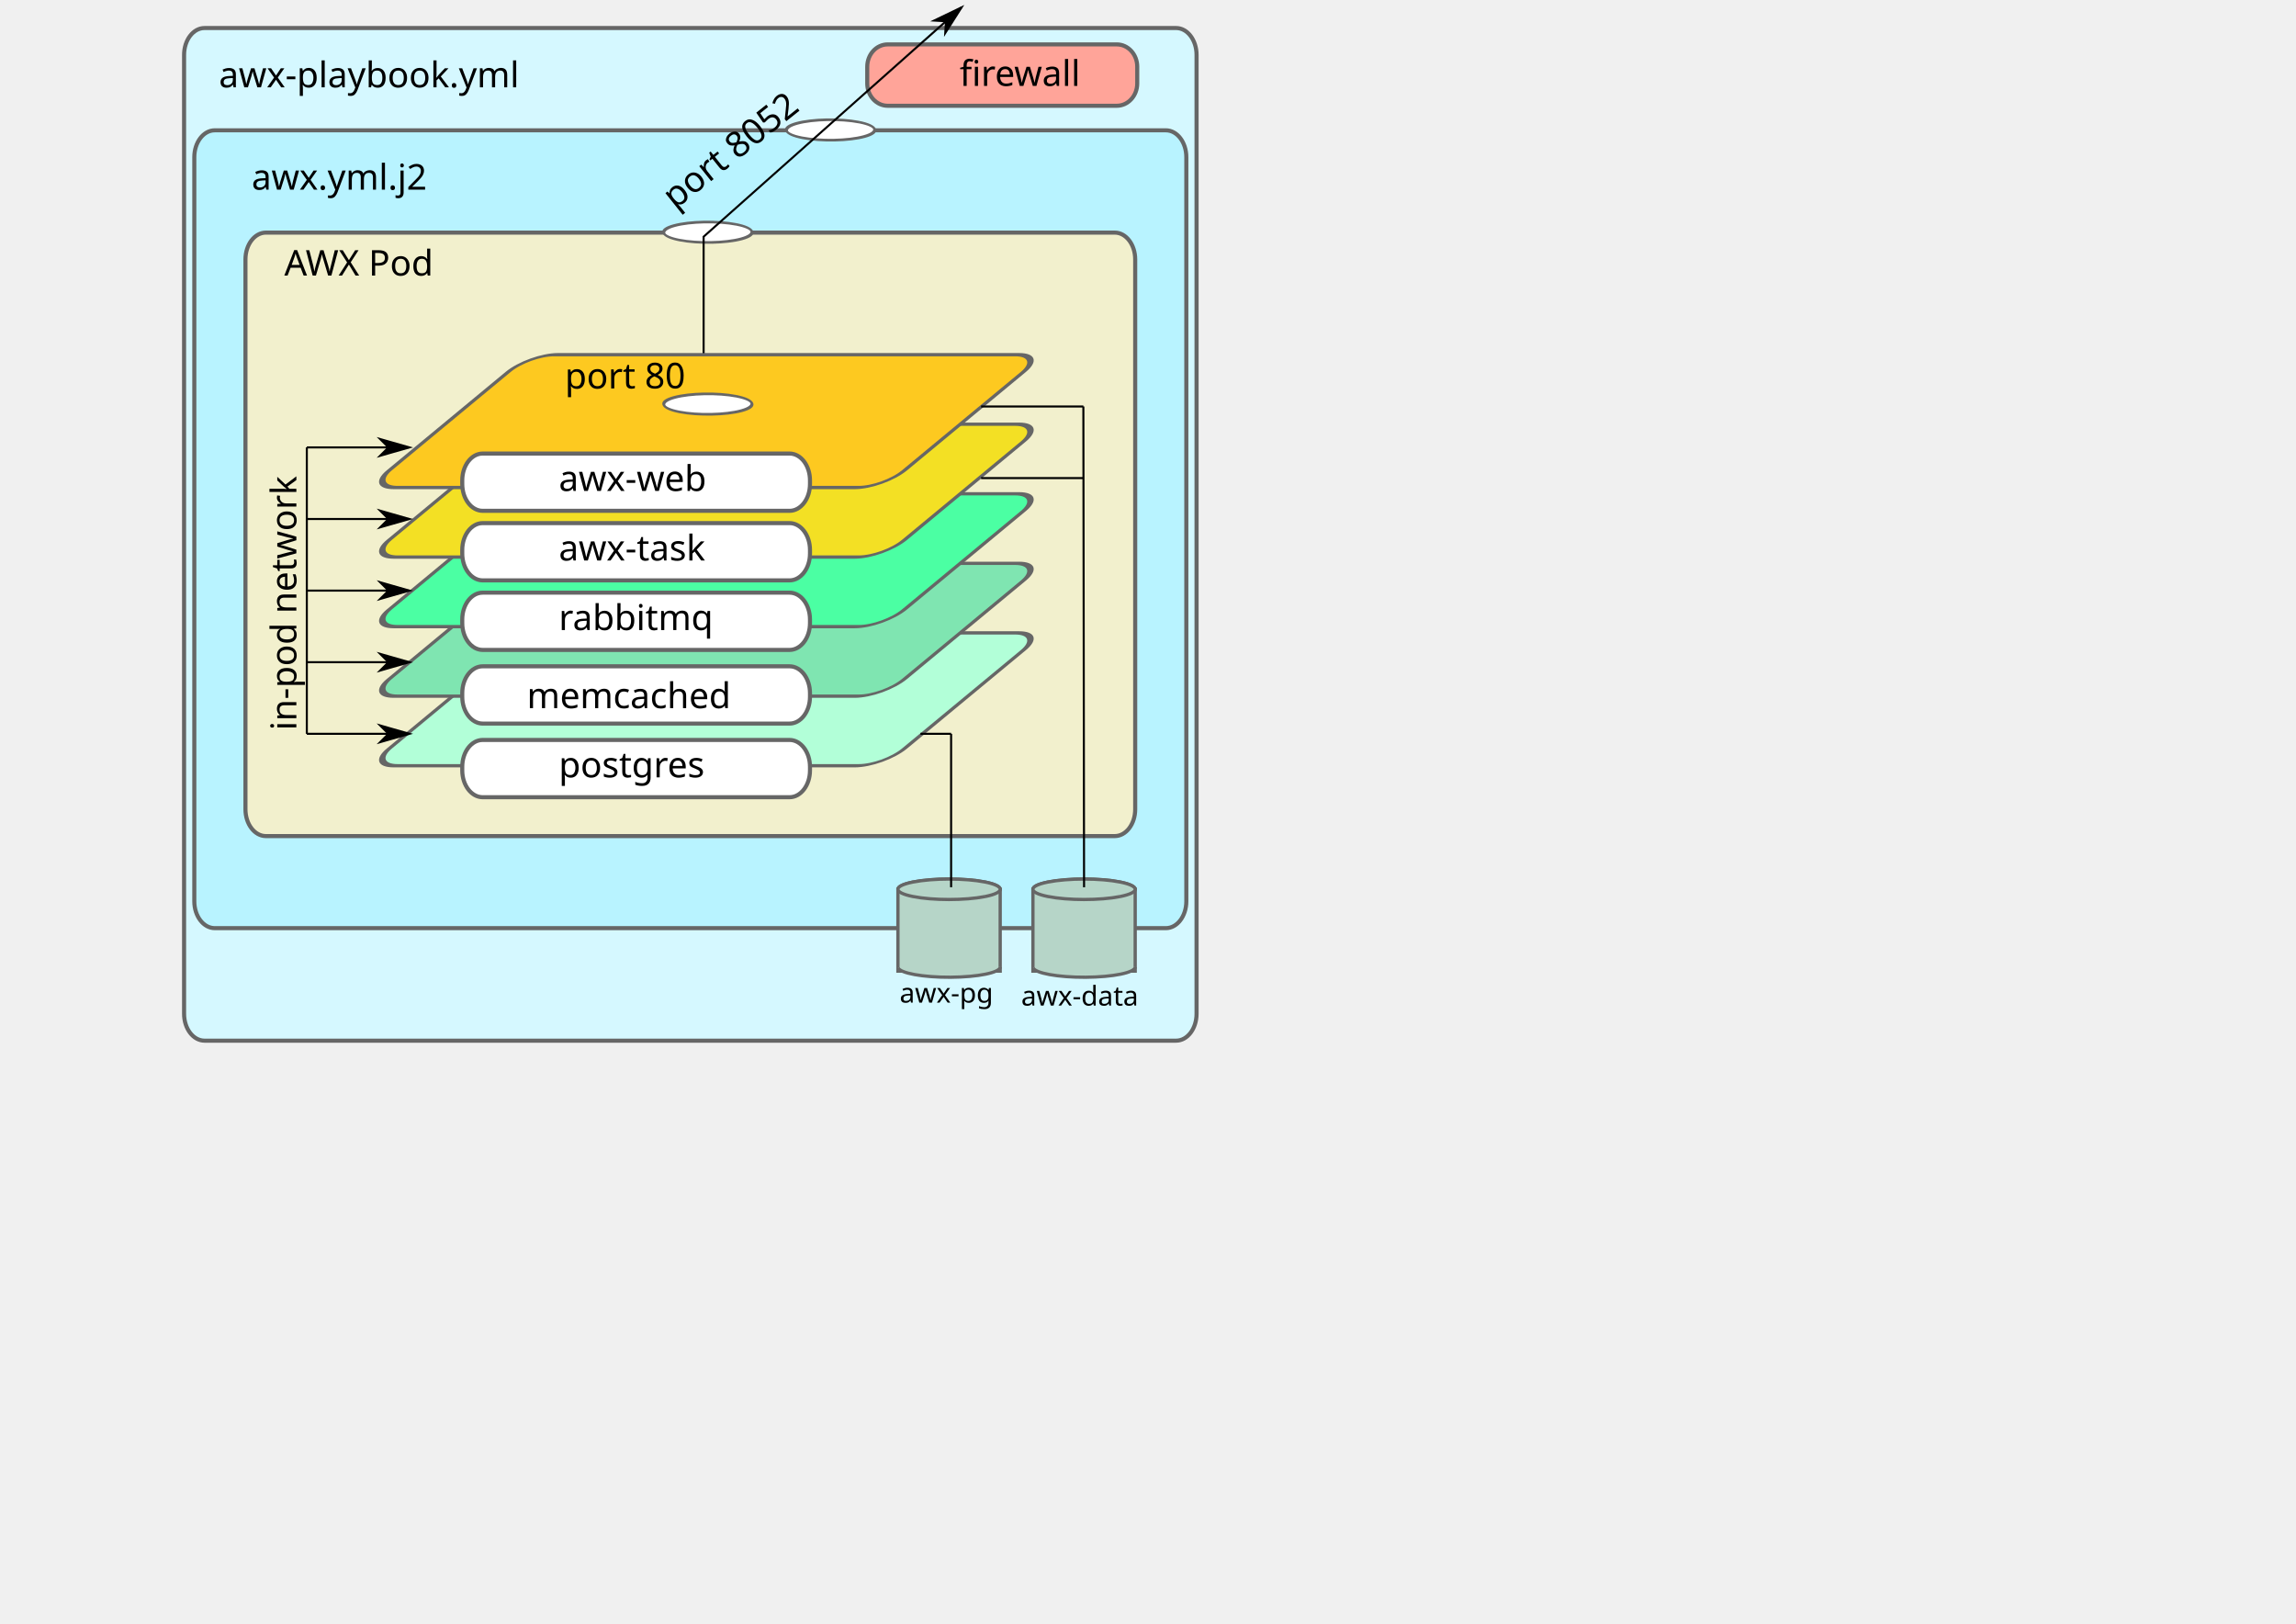
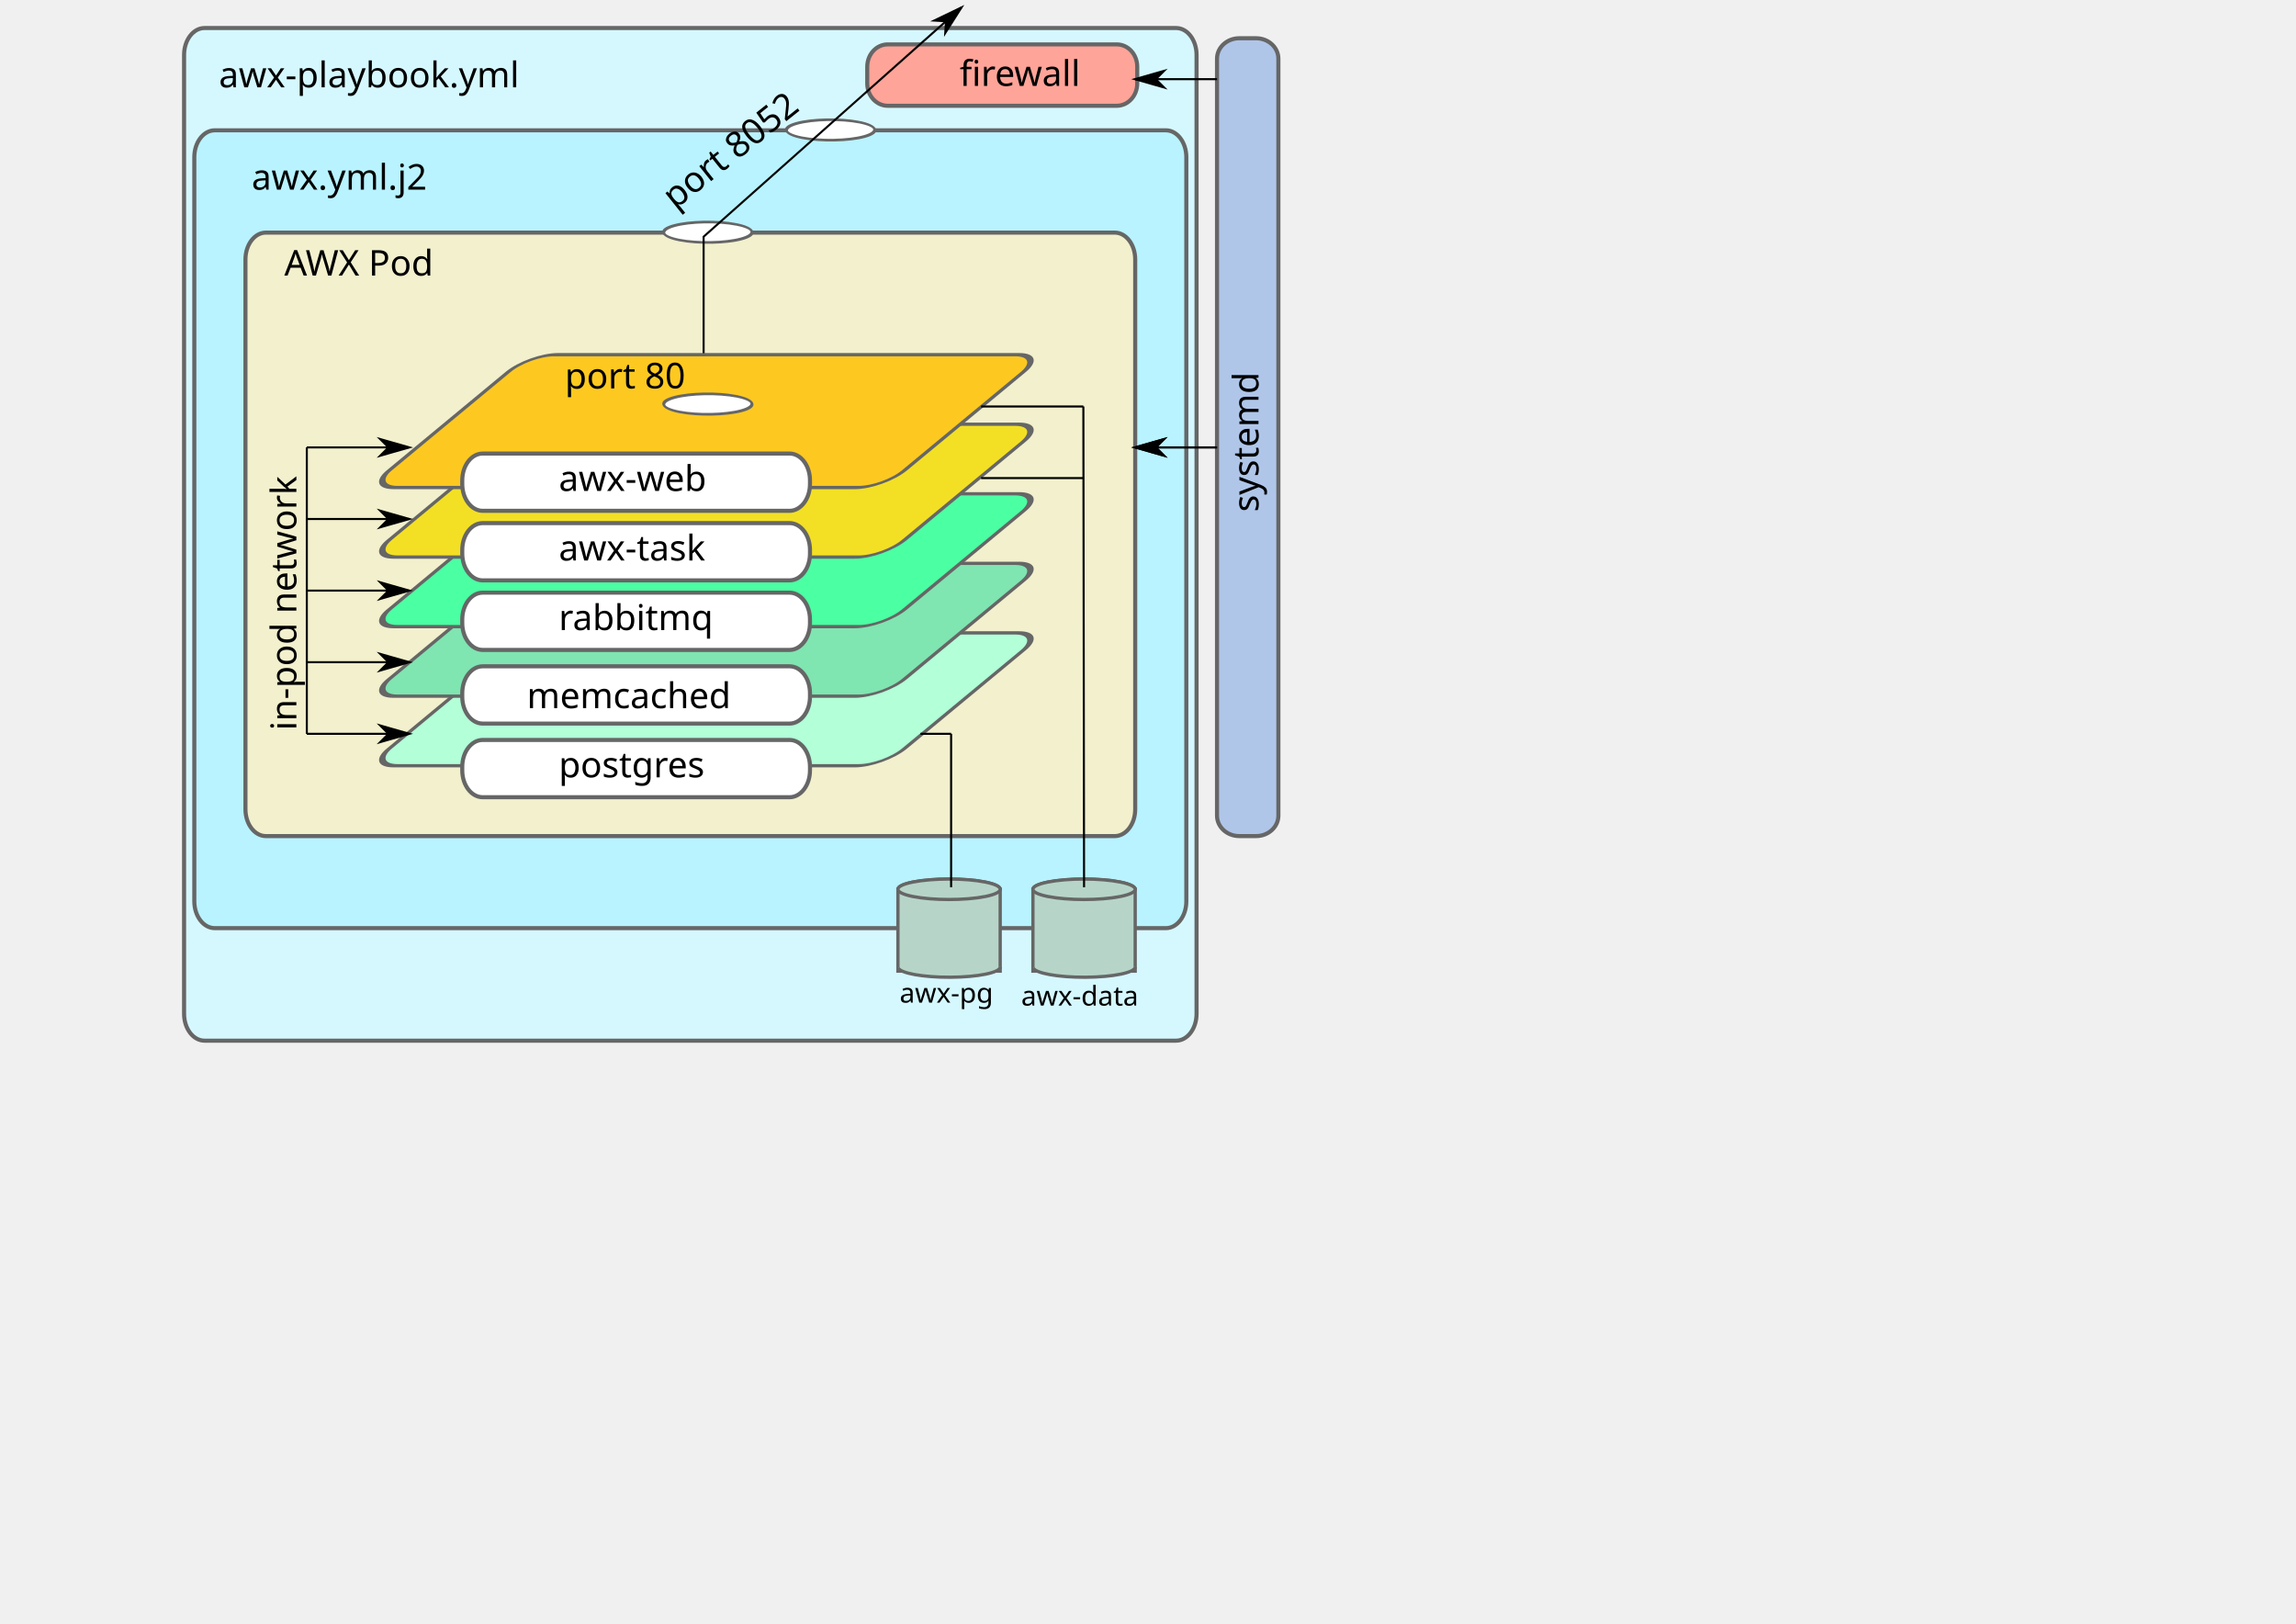
<svg xmlns="http://www.w3.org/2000/svg" xmlns:xlink="http://www.w3.org/1999/xlink" width="297mm" height="210mm" viewBox="0 0 297 210" version="1.1" id="svg8">
  <defs id="defs2">
+     <marker orient="auto" refY="0.0" refX="0.0" id="marker962" style="overflow:visible;">
+       <path id="path960" d="M 0.0,0.0 L 5.0,-5.0 L -12.5,0.0 L 5.0,5.0 L 0.0,0.0 z " style="fill-rule:evenodd;stroke:#000000;stroke-width:1pt;stroke-opacity:1;fill:#000000;fill-opacity:1" transform="scale(0.8) rotate(180) translate(12.5,0)" />
+     </marker>
+     <marker style="overflow:visible;" id="marker956" refX="0.0" refY="0.0" orient="auto">
+       <path transform="scale(0.8) rotate(180) translate(12.5,0)" style="fill-rule:evenodd;stroke:#000000;stroke-width:1pt;stroke-opacity:1;fill:#000000;fill-opacity:1" d="M 0.0,0.0 L 5.0,-5.0 L -12.5,0.0 L 5.0,5.0 L 0.0,0.0 z " id="path954" />
+     </marker>
+     <marker orient="auto" refY="0.0" refX="0.0" id="marker950" style="overflow:visible;">
+       <path id="path948" d="M 0.0,0.0 L 5.0,-5.0 L -12.5,0.0 L 5.0,5.0 L 0.0,0.0 z " style="fill-rule:evenodd;stroke:#000000;stroke-width:1pt;stroke-opacity:1;fill:#000000;fill-opacity:1" transform="scale(0.8) rotate(180) translate(12.5,0)" />
+     </marker>
    <marker style="overflow:visible;" id="marker13951" refX="0.0" refY="0.0" orient="auto">
      <path transform="scale(0.8) rotate(180) translate(12.5,0)" style="fill-rule:evenodd;stroke:#000000;stroke-width:1pt;stroke-opacity:1;fill:#000000;fill-opacity:1" d="M 0.0,0.0 L 5.0,-5.0 L -12.5,0.0 L 5.0,5.0 L 0.0,0.0 z " id="path13949" />
    </marker>
    <marker orient="auto" refY="0.0" refX="0.0" id="marker13835" style="overflow:visible;">
      <path id="path13833" d="M 0.0,0.0 L 5.0,-5.0 L -12.5,0.0 L 5.0,5.0 L 0.0,0.0 z " style="fill-rule:evenodd;stroke:#000000;stroke-width:1pt;stroke-opacity:1;fill:#000000;fill-opacity:1" transform="scale(0.8) rotate(180) translate(12.5,0)" />
    </marker>
    <marker style="overflow:visible;" id="marker13639" refX="0.0" refY="0.0" orient="auto">
      <path transform="scale(0.8) rotate(180) translate(12.5,0)" style="fill-rule:evenodd;stroke:#000000;stroke-width:1pt;stroke-opacity:1;fill:#000000;fill-opacity:1" d="M 0.0,0.0 L 5.0,-5.0 L -12.5,0.0 L 5.0,5.0 L 0.0,0.0 z " id="path13637" />
    </marker>
    <marker orient="auto" refY="0.0" refX="0.0" id="marker13551" style="overflow:visible;">
      <path id="path13549" d="M 0.0,0.0 L 5.0,-5.0 L -12.5,0.0 L 5.0,5.0 L 0.0,0.0 z " style="fill-rule:evenodd;stroke:#000000;stroke-width:1pt;stroke-opacity:1;fill:#000000;fill-opacity:1" transform="scale(0.8) rotate(180) translate(12.5,0)" />
    </marker>
    <marker style="overflow:visible;" id="marker13469" refX="0.0" refY="0.0" orient="auto">
      <path transform="scale(0.8) rotate(180) translate(12.5,0)" style="fill-rule:evenodd;stroke:#000000;stroke-width:1pt;stroke-opacity:1;fill:#000000;fill-opacity:1" d="M 0.0,0.0 L 5.0,-5.0 L -12.5,0.0 L 5.0,5.0 L 0.0,0.0 z " id="path13467" />
    </marker>
    <marker orient="auto" refY="0.0" refX="0.0" id="marker9051" style="overflow:visible;">
      <path id="path9049" d="M 0.0,0.0 L 5.0,-5.0 L -12.5,0.0 L 5.0,5.0 L 0.0,0.0 z " style="fill-rule:evenodd;stroke:#000000;stroke-width:1pt;stroke-opacity:1;fill:#000000;fill-opacity:1" transform="scale(0.8) rotate(180) translate(12.5,0)" />
    </marker>
    <marker style="overflow:visible;" id="marker8847" refX="0.0" refY="0.0" orient="auto">
      <path transform="scale(0.8) rotate(180) translate(12.5,0)" style="fill-rule:evenodd;stroke:#000000;stroke-width:1pt;stroke-opacity:1;fill:#000000;fill-opacity:1" d="M 0.0,0.0 L 5.0,-5.0 L -12.5,0.0 L 5.0,5.0 L 0.0,0.0 z " id="path8845" />
    </marker>
    <marker orient="auto" refY="0.0" refX="0.0" id="marker8607" style="overflow:visible;">
      <path id="path8605" d="M 0.0,0.0 L 5.0,-5.0 L -12.5,0.0 L 5.0,5.0 L 0.0,0.0 z " style="fill-rule:evenodd;stroke:#000000;stroke-width:1pt;stroke-opacity:1;fill:#000000;fill-opacity:1" transform="scale(0.8) rotate(180) translate(12.5,0)" />
    </marker>
    <marker style="overflow:visible;" id="marker8397" refX="0.0" refY="0.0" orient="auto">
      <path transform="scale(0.8) rotate(180) translate(12.5,0)" style="fill-rule:evenodd;stroke:#000000;stroke-width:1pt;stroke-opacity:1;fill:#000000;fill-opacity:1" d="M 0.0,0.0 L 5.0,-5.0 L -12.5,0.0 L 5.0,5.0 L 0.0,0.0 z " id="path8395" />
    </marker>
    <marker style="overflow:visible;" id="marker8277" refX="0.0" refY="0.0" orient="auto">
      <path transform="scale(0.8) rotate(180) translate(12.5,0)" style="fill-rule:evenodd;stroke:#000000;stroke-width:1pt;stroke-opacity:1;fill:#000000;fill-opacity:1" d="M 0.0,0.0 L 5.0,-5.0 L -12.5,0.0 L 5.0,5.0 L 0.0,0.0 z " id="path8275" />
    </marker>
    <marker orient="auto" refY="0.0" refX="0.0" id="marker8225" style="overflow:visible">
      <path id="path8223" d="M 0.0,0.0 L 5.0,-5.0 L -12.5,0.0 L 5.0,5.0 L 0.0,0.0 z " style="fill-rule:evenodd;stroke:#000000;stroke-width:1pt;stroke-opacity:1;fill:#000000;fill-opacity:1" transform="scale(0.8) translate(12.5,0)" />
    </marker>
    <marker style="overflow:visible" id="marker7491" refX="0.0" refY="0.0" orient="auto">
      <path transform="scale(0.8) translate(12.5,0)" style="fill-rule:evenodd;stroke:#000000;stroke-width:1pt;stroke-opacity:1;fill:#000000;fill-opacity:1" d="M 0.0,0.0 L 5.0,-5.0 L -12.5,0.0 L 5.0,5.0 L 0.0,0.0 z " id="path7489" />
    </marker>
    <marker orient="auto" refY="0.0" refX="0.0" id="Arrow1Lstart" style="overflow:visible">
      <path id="path4562" d="M 0.0,0.0 L 5.0,-5.0 L -12.5,0.0 L 5.0,5.0 L 0.0,0.0 z " style="fill-rule:evenodd;stroke:#000000;stroke-width:1pt;stroke-opacity:1;fill:#000000;fill-opacity:1" transform="scale(0.8) translate(12.5,0)" />
    </marker>
    <marker orient="auto" refY="0.0" refX="0.0" id="marker4967" style="overflow:visible;">
      <path id="path4965" d="M 0.0,0.0 L 5.0,-5.0 L -12.5,0.0 L 5.0,5.0 L 0.0,0.0 z " style="fill-rule:evenodd;stroke:#000000;stroke-width:1pt;stroke-opacity:1;fill:#000000;fill-opacity:1" transform="scale(0.8) rotate(180) translate(12.5,0)" />
    </marker>
    <linearGradient id="linearGradient4854">
      <stop style="stop-color:#ffffff;stop-opacity:1;" offset="0" id="stop4850" />
      <stop style="stop-color:#ffffff;stop-opacity:0;" offset="1" id="stop4852" />
    </linearGradient>
    <marker orient="auto" refY="0.0" refX="0.0" id="Arrow1Lend" style="overflow:visible;">
      <path id="path4565" d="M 0.0,0.0 L 5.0,-5.0 L -12.5,0.0 L 5.0,5.0 L 0.0,0.0 z " style="fill-rule:evenodd;stroke:#000000;stroke-width:1pt;stroke-opacity:1;fill:#000000;fill-opacity:1" transform="scale(0.8) rotate(180) translate(12.5,0)" />
    </marker>
    <linearGradient xlink:href="#linearGradient4854" id="linearGradient4856" x1="42.166" y1="-147.945" x2="51.697" y2="-119.999" gradientUnits="userSpaceOnUse" />
    <linearGradient xlink:href="#linearGradient4854" id="linearGradient6927" gradientUnits="userSpaceOnUse" x1="42.166" y1="-147.945" x2="51.697" y2="-119.999" gradientTransform="translate(8.005826,23.47443)" />
    <linearGradient xlink:href="#linearGradient4854" id="linearGradient9335" gradientUnits="userSpaceOnUse" x1="42.166" y1="-147.945" x2="51.697" y2="-119.999" />
    <linearGradient xlink:href="#linearGradient4854" id="linearGradient14201" gradientUnits="userSpaceOnUse" gradientTransform="translate(28.53686,37.11767)" x1="42.166" y1="-147.945" x2="51.697" y2="-119.999" />
  </defs>
  <g id="layer2" style="display:inline">
    <rect transform="translate(0,-87)" style="fill:#d5f8ff;fill-opacity:1;stroke:#666666;stroke-width:0.529;stroke-miterlimit:4;stroke-dasharray:none;stroke-opacity:1" id="rect14235" width="130.969" height="130.969" x="23.812" y="90.625" rx="2.646" ry="3.472" />
    <rect transform="translate(0,-87)" ry="3.472" rx="2.646" y="103.854" x="25.135" height="103.188" width="128.323" id="rect14197" style="fill:#b8f3ff;fill-opacity:1;stroke:#666666;stroke-width:0.529;stroke-miterlimit:4;stroke-dasharray:none;stroke-opacity:1" />
    <path style="fill:url(#linearGradient14201);fill-opacity:1;stroke:#666666;stroke-width:0.365;stroke-miterlimit:4;stroke-dasharray:none;stroke-opacity:1" id="path14199" d="m 73.326,-110.881 a 5.688,1.402 0 0 1 -8.043,-0.002 5.688,1.402 0 0 1 0.005,-1.983 5.688,1.402 0 0 1 8.043,7.9e-4 5.688,1.402 0 0 1 -0.001,1.983" transform="matrix(0.9998068,-0.01965536,-0.3409785,-0.9400711,0,-87)" />
    <text transform="translate(0,-87)" id="text14233" y="111.527" x="32.544" style="font-style:normal;font-weight:normal;font-size:10.583px;line-height:6.615px;font-family:Sans;letter-spacing:0px;word-spacing:0px;fill:#000000;fill-opacity:1;stroke:none;stroke-width:0.265px;stroke-linecap:butt;stroke-linejoin:miter;stroke-opacity:1" xml:space="preserve">
      <tspan style="font-style:normal;font-variant:normal;font-weight:normal;font-stretch:normal;font-size:4.586px;font-family:sans-serif;-inkscape-font-specification:sans-serif;stroke-width:0.265px" y="111.527" x="32.544" id="tspan14231">awx.yml.j2</tspan>
    </text>
    <text transform="translate(0,-87)" xml:space="preserve" style="font-style:normal;font-weight:normal;font-size:10.583px;line-height:6.615px;font-family:Sans;letter-spacing:0px;word-spacing:0px;fill:#000000;fill-opacity:1;stroke:none;stroke-width:0.265px;stroke-linecap:butt;stroke-linejoin:miter;stroke-opacity:1" x="28.31" y="98.298" id="text14239">
      <tspan id="tspan14237" x="28.31" y="98.298" style="font-style:normal;font-variant:normal;font-weight:normal;font-stretch:normal;font-size:4.586px;font-family:sans-serif;-inkscape-font-specification:sans-serif;stroke-width:0.265px">awx-playbook.yml</tspan>
    </text>
    <rect transform="translate(0,-87)" style="fill:#f2f0cd;fill-opacity:1;stroke:#666666;stroke-width:0.529;stroke-miterlimit:4;stroke-dasharray:none;stroke-opacity:1" id="rect4552" width="115.094" height="78.052" x="31.75" y="117.083" rx="2.646" ry="3.472" />
    <path transform="matrix(0.9998068,-0.01965536,-0.3409785,-0.9400711,0,-87)" d="m 52.796,-124.524 a 5.688,1.402 0 0 1 -8.043,-0.002 5.688,1.402 0 0 1 0.005,-1.983 5.688,1.402 0 0 1 8.043,7.8e-4 5.688,1.402 0 0 1 -0.001,1.983" id="path6925" style="fill:url(#linearGradient6927);fill-opacity:1;stroke:#666666;stroke-width:0.365;stroke-miterlimit:4;stroke-dasharray:none;stroke-opacity:1" />
    <text xml:space="preserve" style="font-style:normal;font-weight:normal;font-size:10.583px;line-height:6.615px;font-family:Sans;letter-spacing:0px;word-spacing:0px;fill:#000000;fill-opacity:1;stroke:none;stroke-width:0.265px;stroke-linecap:butt;stroke-linejoin:miter;stroke-opacity:1" x="-181.462" y="38.335" id="text13441" transform="rotate(-90,-43.5,-43.5)">
      <tspan id="tspan13439" x="-181.462" y="38.335" style="font-size:4.586px;stroke-width:0.265px">in-pod network</tspan>
    </text>
    <text transform="translate(0,-87)" xml:space="preserve" style="font-style:normal;font-weight:normal;font-size:10.583px;line-height:6.615px;font-family:Sans;letter-spacing:0px;word-spacing:0px;fill:#000000;fill-opacity:1;stroke:none;stroke-width:0.265px;stroke-linecap:butt;stroke-linejoin:miter;stroke-opacity:1" x="36.777" y="122.64" id="text14195">
      <tspan id="tspan14193" x="36.777" y="122.64" style="font-style:normal;font-variant:normal;font-weight:normal;font-stretch:normal;font-size:4.586px;font-family:sans-serif;-inkscape-font-specification:sans-serif;stroke-width:0.265px">AWX Pod</tspan>
    </text>
    <text xml:space="preserve" style="font-style:normal;font-weight:normal;font-size:10.583px;line-height:6.615px;font-family:Sans;letter-spacing:0px;word-spacing:0px;fill:#000000;fill-opacity:1;stroke:none;stroke-width:0.265px;stroke-linecap:butt;stroke-linejoin:miter;stroke-opacity:1" x="-2.889" y="143.686" id="text6923" transform="rotate(-38.56439,-124.3404,-43.5)">
      <tspan id="tspan6921" x="-2.889" y="143.686" style="font-size:4.586px;stroke-width:0.265px">port 8052</tspan>
    </text>
    <rect transform="translate(0,-87)" ry="2.885" rx="2.646" y="92.742" x="112.183" height="7.938" width="34.925" id="rect14250" style="fill:#ffa499;fill-opacity:1;stroke:#666666;stroke-width:0.529;stroke-miterlimit:4;stroke-dasharray:none;stroke-opacity:1" />
    <path transform="translate(0,-87)" style="fill:none;fill-rule:evenodd;stroke:#000000;stroke-width:0.265px;stroke-linecap:butt;stroke-linejoin:miter;stroke-opacity:1;marker-start:url(#Arrow1Lstart);marker-end:url(#marker4967)" d="M 91.016,138.779 V 117.612 L 124.354,87.979" id="path4963" />
    <text transform="translate(0,-87)" xml:space="preserve" style="font-style:normal;font-weight:normal;font-size:10.583px;line-height:6.615px;font-family:Sans;letter-spacing:0px;word-spacing:0px;fill:#000000;fill-opacity:1;stroke:none;stroke-width:0.265px;stroke-linecap:butt;stroke-linejoin:miter;stroke-opacity:1" x="124.137" y="98.109" id="text14254">
      <tspan id="tspan14252" x="124.137" y="98.109" style="font-size:4.586px;stroke-width:0.265px">firewall</tspan>
    </text>
+     <rect style="fill:#afc6e9;fill-opacity:1;stroke:#666666;stroke-width:0.529;stroke-miterlimit:4;stroke-dasharray:none;stroke-opacity:1" id="rect940" width="103.188" height="7.938" x="-108.135" y="157.427" rx="2.646" ry="2.885" transform="rotate(-90)" />
+     <text id="text944" y="162.794" x="-66.208" style="font-style:normal;font-weight:normal;font-size:10.583px;line-height:6.615px;font-family:Sans;letter-spacing:0px;word-spacing:0px;fill:#000000;fill-opacity:1;stroke:none;stroke-width:0.265px;stroke-linecap:butt;stroke-linejoin:miter;stroke-opacity:1" xml:space="preserve" transform="rotate(-90)">
+       <tspan style="font-size:4.586px;stroke-width:0.265px" y="162.794" x="-66.208" id="tspan942">systemd</tspan>
+     </text>
  </g>
  <g id="layer1" transform="translate(0,-87)">
    <rect style="fill:#b2ffd8;fill-opacity:1;stroke:#666666;stroke-width:0.663;stroke-miterlimit:4;stroke-dasharray:none;stroke-opacity:1" id="rect3699" width="66.644" height="26.942" x="272.392" y="264.789" ry="3.494" transform="matrix(1,0,-0.7702897,0.6376941,0,0)" />
    <rect style="fill:#ffffff;fill-opacity:1;stroke:#666666;stroke-width:0.529;stroke-miterlimit:4;stroke-dasharray:none;stroke-opacity:1" id="rect4530" width="44.979" height="7.408" x="59.796" y="182.7" rx="2.646" ry="3.472" />
    <text xml:space="preserve" style="font-style:normal;font-weight:normal;font-size:10.583px;line-height:6.615px;font-family:Sans;letter-spacing:0px;word-spacing:0px;fill:#000000;fill-opacity:1;stroke:none;stroke-width:0.265px;stroke-linecap:butt;stroke-linejoin:miter;stroke-opacity:1" x="72.279" y="187.537" id="text4508">
      <tspan id="tspan4506" x="72.279" y="187.537" style="font-size:4.586px;stroke-width:0.265px">postgres</tspan>
    </text>
    <rect transform="matrix(1,0,-0.7702897,0.6376941,0,0)" ry="3.494" y="250.683" x="261.526" height="26.942" width="66.644" id="rect4510" style="fill:#7fe5b1;fill-opacity:1;stroke:#666666;stroke-width:0.663;stroke-miterlimit:4;stroke-dasharray:none;stroke-opacity:1" />
    <rect ry="3.472" rx="2.646" y="173.175" x="59.796" height="7.408" width="44.979" id="rect4532" style="fill:#ffffff;fill-opacity:1;stroke:#666666;stroke-width:0.529;stroke-miterlimit:4;stroke-dasharray:none;stroke-opacity:1" />
    <text id="text4514" y="178.589" x="68.151" style="font-style:normal;font-weight:normal;font-size:10.583px;line-height:6.615px;font-family:Sans;letter-spacing:0px;word-spacing:0px;fill:#000000;fill-opacity:1;stroke:none;stroke-width:0.265px;stroke-linecap:butt;stroke-linejoin:miter;stroke-opacity:1" xml:space="preserve">
      <tspan style="font-size:4.586px;stroke-width:0.265px" y="178.589" x="68.151" id="tspan4512">memcached</tspan>
    </text>
    <rect transform="matrix(1,0,-0.7702897,0.6376941,0,0)" ry="3.494" y="236.576" x="250.66" height="26.942" width="66.644" id="rect4516" style="fill:#4bffa3;fill-opacity:1;stroke:#666666;stroke-width:0.663;stroke-miterlimit:4;stroke-dasharray:none;stroke-opacity:1" />
    <rect style="fill:#ffffff;fill-opacity:1;stroke:#666666;stroke-width:0.529;stroke-miterlimit:4;stroke-dasharray:none;stroke-opacity:1" id="rect4534" width="44.979" height="7.408" x="59.796" y="163.65" rx="2.646" ry="3.472" />
    <text id="text4520" y="168.488" x="72.279" style="font-style:normal;font-weight:normal;font-size:10.583px;line-height:6.615px;font-family:Sans;letter-spacing:0px;word-spacing:0px;fill:#000000;fill-opacity:1;stroke:none;stroke-width:0.265px;stroke-linecap:butt;stroke-linejoin:miter;stroke-opacity:1" xml:space="preserve">
      <tspan style="font-size:4.586px;stroke-width:0.265px" y="168.488" x="72.279" id="tspan4518">rabbitmq</tspan>
    </text>
    <rect style="fill:#f3e024;fill-opacity:1;stroke:#666666;stroke-width:0.663;stroke-miterlimit:4;stroke-dasharray:none;stroke-opacity:1" id="rect4536" width="66.644" height="26.942" x="239.794" y="222.469" ry="3.494" transform="matrix(1,0,-0.7702897,0.6376941,0,0)" />
    <rect ry="3.472" rx="2.646" y="154.655" x="59.796" height="7.408" width="44.979" id="rect4538" style="fill:#ffffff;fill-opacity:1;stroke:#666666;stroke-width:0.529;stroke-miterlimit:4;stroke-dasharray:none;stroke-opacity:1" />
    <text xml:space="preserve" style="font-style:normal;font-weight:normal;font-size:10.583px;line-height:6.615px;font-family:Sans;letter-spacing:0px;word-spacing:0px;fill:#000000;fill-opacity:1;stroke:none;stroke-width:0.265px;stroke-linecap:butt;stroke-linejoin:miter;stroke-opacity:1" x="72.279" y="159.492" id="text4542">
      <tspan id="tspan4540" x="72.279" y="159.492" style="font-size:4.586px;stroke-width:0.265px">awx-task</tspan>
    </text>
    <rect transform="matrix(1,0,-0.7702897,0.6376941,0,0)" ry="3.494" y="208.362" x="228.928" height="26.942" width="66.644" id="rect4544" style="fill:#fdc920;fill-opacity:1;stroke:#666666;stroke-width:0.663;stroke-miterlimit:4;stroke-dasharray:none;stroke-opacity:1" />
    <rect style="fill:#ffffff;fill-opacity:1;stroke:#666666;stroke-width:0.529;stroke-miterlimit:4;stroke-dasharray:none;stroke-opacity:1" id="rect4546" width="44.979" height="7.408" x="59.796" y="145.659" rx="2.646" ry="3.472" />
    <text id="text4550" y="150.496" x="72.279" style="font-style:normal;font-weight:normal;font-size:10.583px;line-height:6.615px;font-family:Sans;letter-spacing:0px;word-spacing:0px;fill:#000000;fill-opacity:1;stroke:none;stroke-width:0.265px;stroke-linecap:butt;stroke-linejoin:miter;stroke-opacity:1" xml:space="preserve">
      <tspan style="font-size:4.586px;stroke-width:0.265px" y="150.496" x="72.279" id="tspan4548">awx-web</tspan>
    </text>
    <path style="fill:url(#linearGradient9335);fill-opacity:1;stroke:#666666;stroke-width:0.365;stroke-miterlimit:4;stroke-dasharray:none;stroke-opacity:1" id="path4558" d="m 44.79,-147.999 a 5.688,1.402 0 0 1 -8.043,-0.002 5.688,1.402 0 0 1 0.005,-1.983 5.688,1.402 0 0 1 8.043,7.8e-4 5.688,1.402 0 0 1 -0.001,1.983" transform="matrix(0.9998068,-0.01965536,-0.3409785,-0.9400711,0,0)" />
    <path style="display:none;fill:none;fill-rule:evenodd;stroke:#000000;stroke-width:0.265px;stroke-linecap:butt;stroke-linejoin:miter;stroke-opacity:1;marker-start:url(#marker7491)" d="M 53.975,184.287 39.688,183.229" id="path7477" />
    <path style="display:inline;fill:none;fill-rule:evenodd;stroke:#000000;stroke-width:0.265px;stroke-linecap:butt;stroke-linejoin:miter;stroke-opacity:1" d="M 39.688,181.906 V 144.865" id="path7479" />
    <path style="display:inline;fill:none;fill-rule:evenodd;stroke:#000000;stroke-width:0.265px;stroke-linecap:butt;stroke-linejoin:miter;stroke-opacity:1;marker-end:url(#marker8277)" d="M 39.688,144.865 H 52.917" id="path7481" />
    <path style="display:inline;fill:none;fill-rule:evenodd;stroke:#000000;stroke-width:0.265px;stroke-linecap:butt;stroke-linejoin:miter;stroke-opacity:1;marker-end:url(#marker8397)" d="M 39.688,154.125 H 52.917" id="path8393" />
    <path id="path8603" d="M 39.688,163.385 H 52.917" style="display:inline;fill:none;fill-rule:evenodd;stroke:#000000;stroke-width:0.265px;stroke-linecap:butt;stroke-linejoin:miter;stroke-opacity:1;marker-end:url(#marker8607)" />
    <path style="display:inline;fill:none;fill-rule:evenodd;stroke:#000000;stroke-width:0.265px;stroke-linecap:butt;stroke-linejoin:miter;stroke-opacity:1;marker-end:url(#marker8847)" d="M 39.688,172.646 H 52.917" id="path8843" />
    <path id="path9047" d="M 39.688,181.906 H 52.917" style="display:inline;fill:none;fill-rule:evenodd;stroke:#000000;stroke-width:0.265px;stroke-linecap:butt;stroke-linejoin:miter;stroke-opacity:1;marker-end:url(#marker9051)" />
    <path style="fill:none;fill-rule:evenodd;stroke:#000000;stroke-width:0.265px;stroke-linecap:butt;stroke-linejoin:miter;stroke-opacity:1" d="m 52.917,154.125 v 0" id="path11193" />
    <g id="g14191" transform="translate(21.16667,-3.704167)" style="fill:#b6d5c8;fill-opacity:1">
      <path style="fill:#b6d5c8;fill-opacity:1;stroke:#666666;stroke-width:0.423;stroke-miterlimit:4;stroke-dasharray:none;stroke-opacity:1" id="path14183" d="m 123.735,206.655 a 6.615,1.323 0 0 1 -9.353,-0.002 6.615,1.323 0 0 1 0.006,-1.871 6.615,1.323 0 0 1 9.353,7.4e-4 6.615,1.323 0 0 1 -0.001,1.871" />
      <rect style="fill:#b6d5c8;fill-opacity:1;stroke:#666666;stroke-width:0.423;stroke-miterlimit:4;stroke-dasharray:none;stroke-opacity:1" id="rect14185" width="13.229" height="10.583" x="112.448" y="205.719" rx="0" ry="5.1434517e-06" />
      <path style="fill:#b6d5c8;fill-opacity:1;stroke:#666666;stroke-width:0.423;stroke-miterlimit:4;stroke-dasharray:none;stroke-opacity:1" id="path14187" d="m 125.677,215.783 a 6.615,1.323 0 0 1 -6.429,1.312 6.615,1.323 0 0 1 -6.787,-1.238" />
      <path d="m 123.735,206.655 a 6.615,1.323 0 0 1 -9.353,-0.002 6.615,1.323 0 0 1 0.006,-1.871 6.615,1.323 0 0 1 9.353,7.4e-4 6.615,1.323 0 0 1 -0.001,1.871" id="path14189" style="fill:#b6d5c8;fill-opacity:1;stroke:#666666;stroke-width:0.423;stroke-miterlimit:4;stroke-dasharray:none;stroke-opacity:1" />
    </g>
    <path id="path13449" d="m 140.229,201.75 -0.09,-62.177" style="display:inline;fill:none;fill-rule:evenodd;stroke:#000000;stroke-width:0.265px;stroke-linecap:butt;stroke-linejoin:miter;stroke-opacity:1" />
    <path id="path13451" d="M 140.139,139.573 H 126.91" style="display:inline;fill:none;fill-rule:evenodd;stroke:#000000;stroke-width:0.265px;stroke-linecap:butt;stroke-linejoin:miter;stroke-opacity:1" />
    <path id="path13453" d="M 140.139,148.833 H 126.91" style="display:inline;fill:none;fill-rule:evenodd;stroke:#000000;stroke-width:0.265px;stroke-linecap:butt;stroke-linejoin:miter;stroke-opacity:1" />
    <path id="path13461" d="m 124.793,150.421 v 0" style="fill:none;fill-rule:evenodd;stroke:#000000;stroke-width:0.265px;stroke-linecap:butt;stroke-linejoin:miter;stroke-opacity:1" />
    <text id="text13465" y="217.056" x="132.102" style="font-style:normal;font-weight:normal;font-size:10.583px;line-height:6.615px;font-family:Sans;letter-spacing:0px;word-spacing:0px;fill:#000000;fill-opacity:1;stroke:none;stroke-width:0.265px;stroke-linecap:butt;stroke-linejoin:miter;stroke-opacity:1" xml:space="preserve">
      <tspan style="font-size:3.528px;stroke-width:0.265px" y="217.056" x="132.102" id="tspan13463">awx-data</tspan>
    </text>
    <g id="g14181" transform="translate(3.704167,-3.704167)" style="fill:#b6d5c8;fill-opacity:1">
      <path d="m 123.735,206.655 a 6.615,1.323 0 0 1 -9.353,-0.002 6.615,1.323 0 0 1 0.006,-1.871 6.615,1.323 0 0 1 9.353,7.4e-4 6.615,1.323 0 0 1 -0.001,1.871" id="path14169" style="fill:#b6d5c8;fill-opacity:1;stroke:#666666;stroke-width:0.423;stroke-miterlimit:4;stroke-dasharray:none;stroke-opacity:1" />
      <rect ry="5.1434517e-06" rx="0" y="205.719" x="112.448" height="10.583" width="13.229" id="rect14175" style="fill:#b6d5c8;fill-opacity:1;stroke:#666666;stroke-width:0.423;stroke-miterlimit:4;stroke-dasharray:none;stroke-opacity:1" />
      <path d="m 125.677,215.783 a 6.615,1.323 0 0 1 -6.429,1.312 6.615,1.323 0 0 1 -6.787,-1.238" id="path14173" style="fill:#b6d5c8;fill-opacity:1;stroke:#666666;stroke-width:0.423;stroke-miterlimit:4;stroke-dasharray:none;stroke-opacity:1" />
      <path style="fill:#b6d5c8;fill-opacity:1;stroke:#666666;stroke-width:0.423;stroke-miterlimit:4;stroke-dasharray:none;stroke-opacity:1" id="path14171" d="m 123.735,206.655 a 6.615,1.323 0 0 1 -9.353,-0.002 6.615,1.323 0 0 1 0.006,-1.871 6.615,1.323 0 0 1 9.353,7.4e-4 6.615,1.323 0 0 1 -0.001,1.871" />
    </g>
    <path style="display:inline;fill:none;fill-rule:evenodd;stroke:#000000;stroke-width:0.265px;stroke-linecap:butt;stroke-linejoin:miter;stroke-opacity:1" d="M 123.031,201.75 V 181.906" id="path13945" />
    <path style="display:inline;fill:none;fill-rule:evenodd;stroke:#000000;stroke-width:0.265px;stroke-linecap:butt;stroke-linejoin:miter;stroke-opacity:1" d="M 123.031,181.906 H 119.062" id="path13947" />
    <text xml:space="preserve" style="font-style:normal;font-weight:normal;font-size:10.583px;line-height:6.615px;font-family:Sans;letter-spacing:0px;word-spacing:0px;fill:#000000;fill-opacity:1;stroke:none;stroke-width:0.265px;stroke-linecap:butt;stroke-linejoin:miter;stroke-opacity:1" x="116.375" y="216.674" id="text14167">
      <tspan id="tspan14165" x="116.375" y="216.674" style="font-size:3.528px;stroke-width:0.265px">awx-pg</tspan>
    </text>
    <text transform="rotate(-0.1626967)" id="text14205" y="137.464" x="72.685" style="font-style:normal;font-weight:normal;font-size:10.583px;line-height:6.615px;font-family:Sans;letter-spacing:0px;word-spacing:0px;fill:#000000;fill-opacity:1;stroke:none;stroke-width:0.265px;stroke-linecap:butt;stroke-linejoin:miter;stroke-opacity:1" xml:space="preserve">
      <tspan style="font-size:4.586px;stroke-width:0.265px" y="137.464" x="72.685" id="tspan14203">port 80</tspan>
    </text>
+     <path id="path946" d="m 157.427,144.865 -10.583,0" style="display:inline;fill:none;fill-rule:evenodd;stroke:#000000;stroke-width:0.265px;stroke-linecap:butt;stroke-linejoin:miter;stroke-opacity:1;marker-end:url(#marker950)" />
+     <path style="display:inline;fill:none;fill-rule:evenodd;stroke:#000000;stroke-width:0.265px;stroke-linecap:butt;stroke-linejoin:miter;stroke-opacity:1;marker-end:url(#marker956)" d="M 157.427,144.865 H 146.844" id="path952" />
+     <path id="path958" d="M 157.427,97.239 H 146.844" style="display:inline;fill:none;fill-rule:evenodd;stroke:#000000;stroke-width:0.265px;stroke-linecap:butt;stroke-linejoin:miter;stroke-opacity:1;marker-end:url(#marker962)" />
  </g>
</svg>
